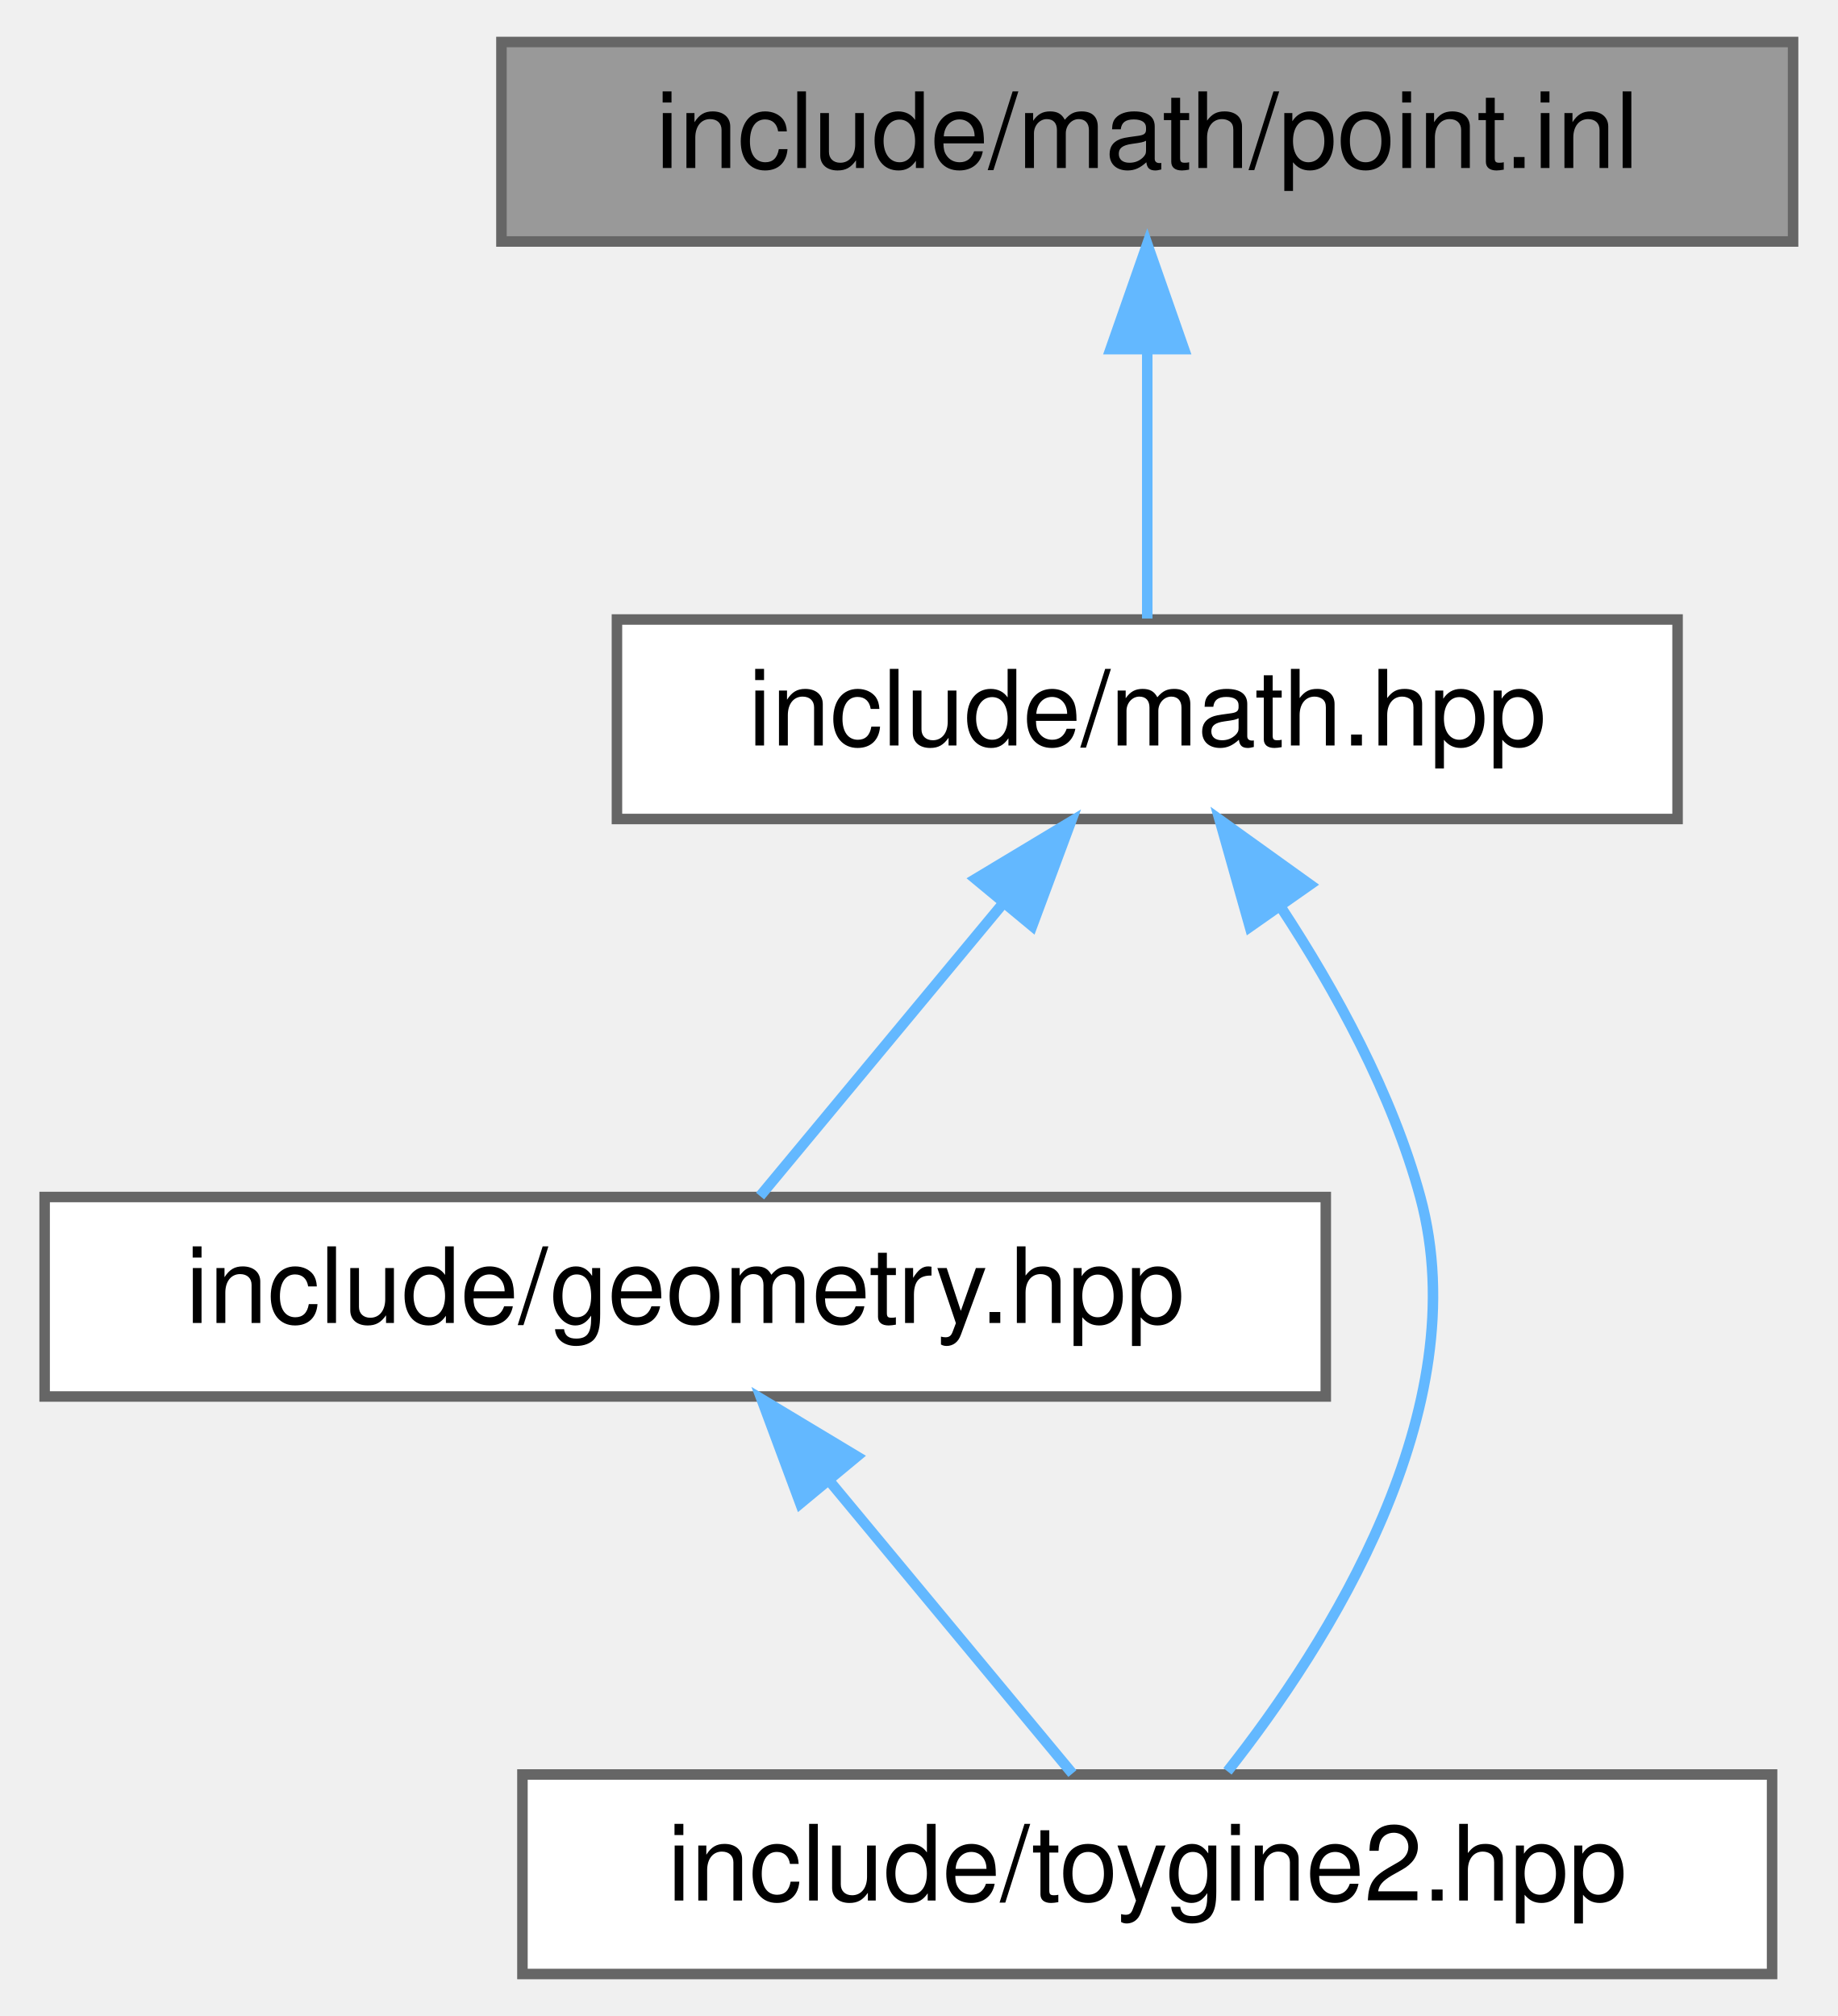
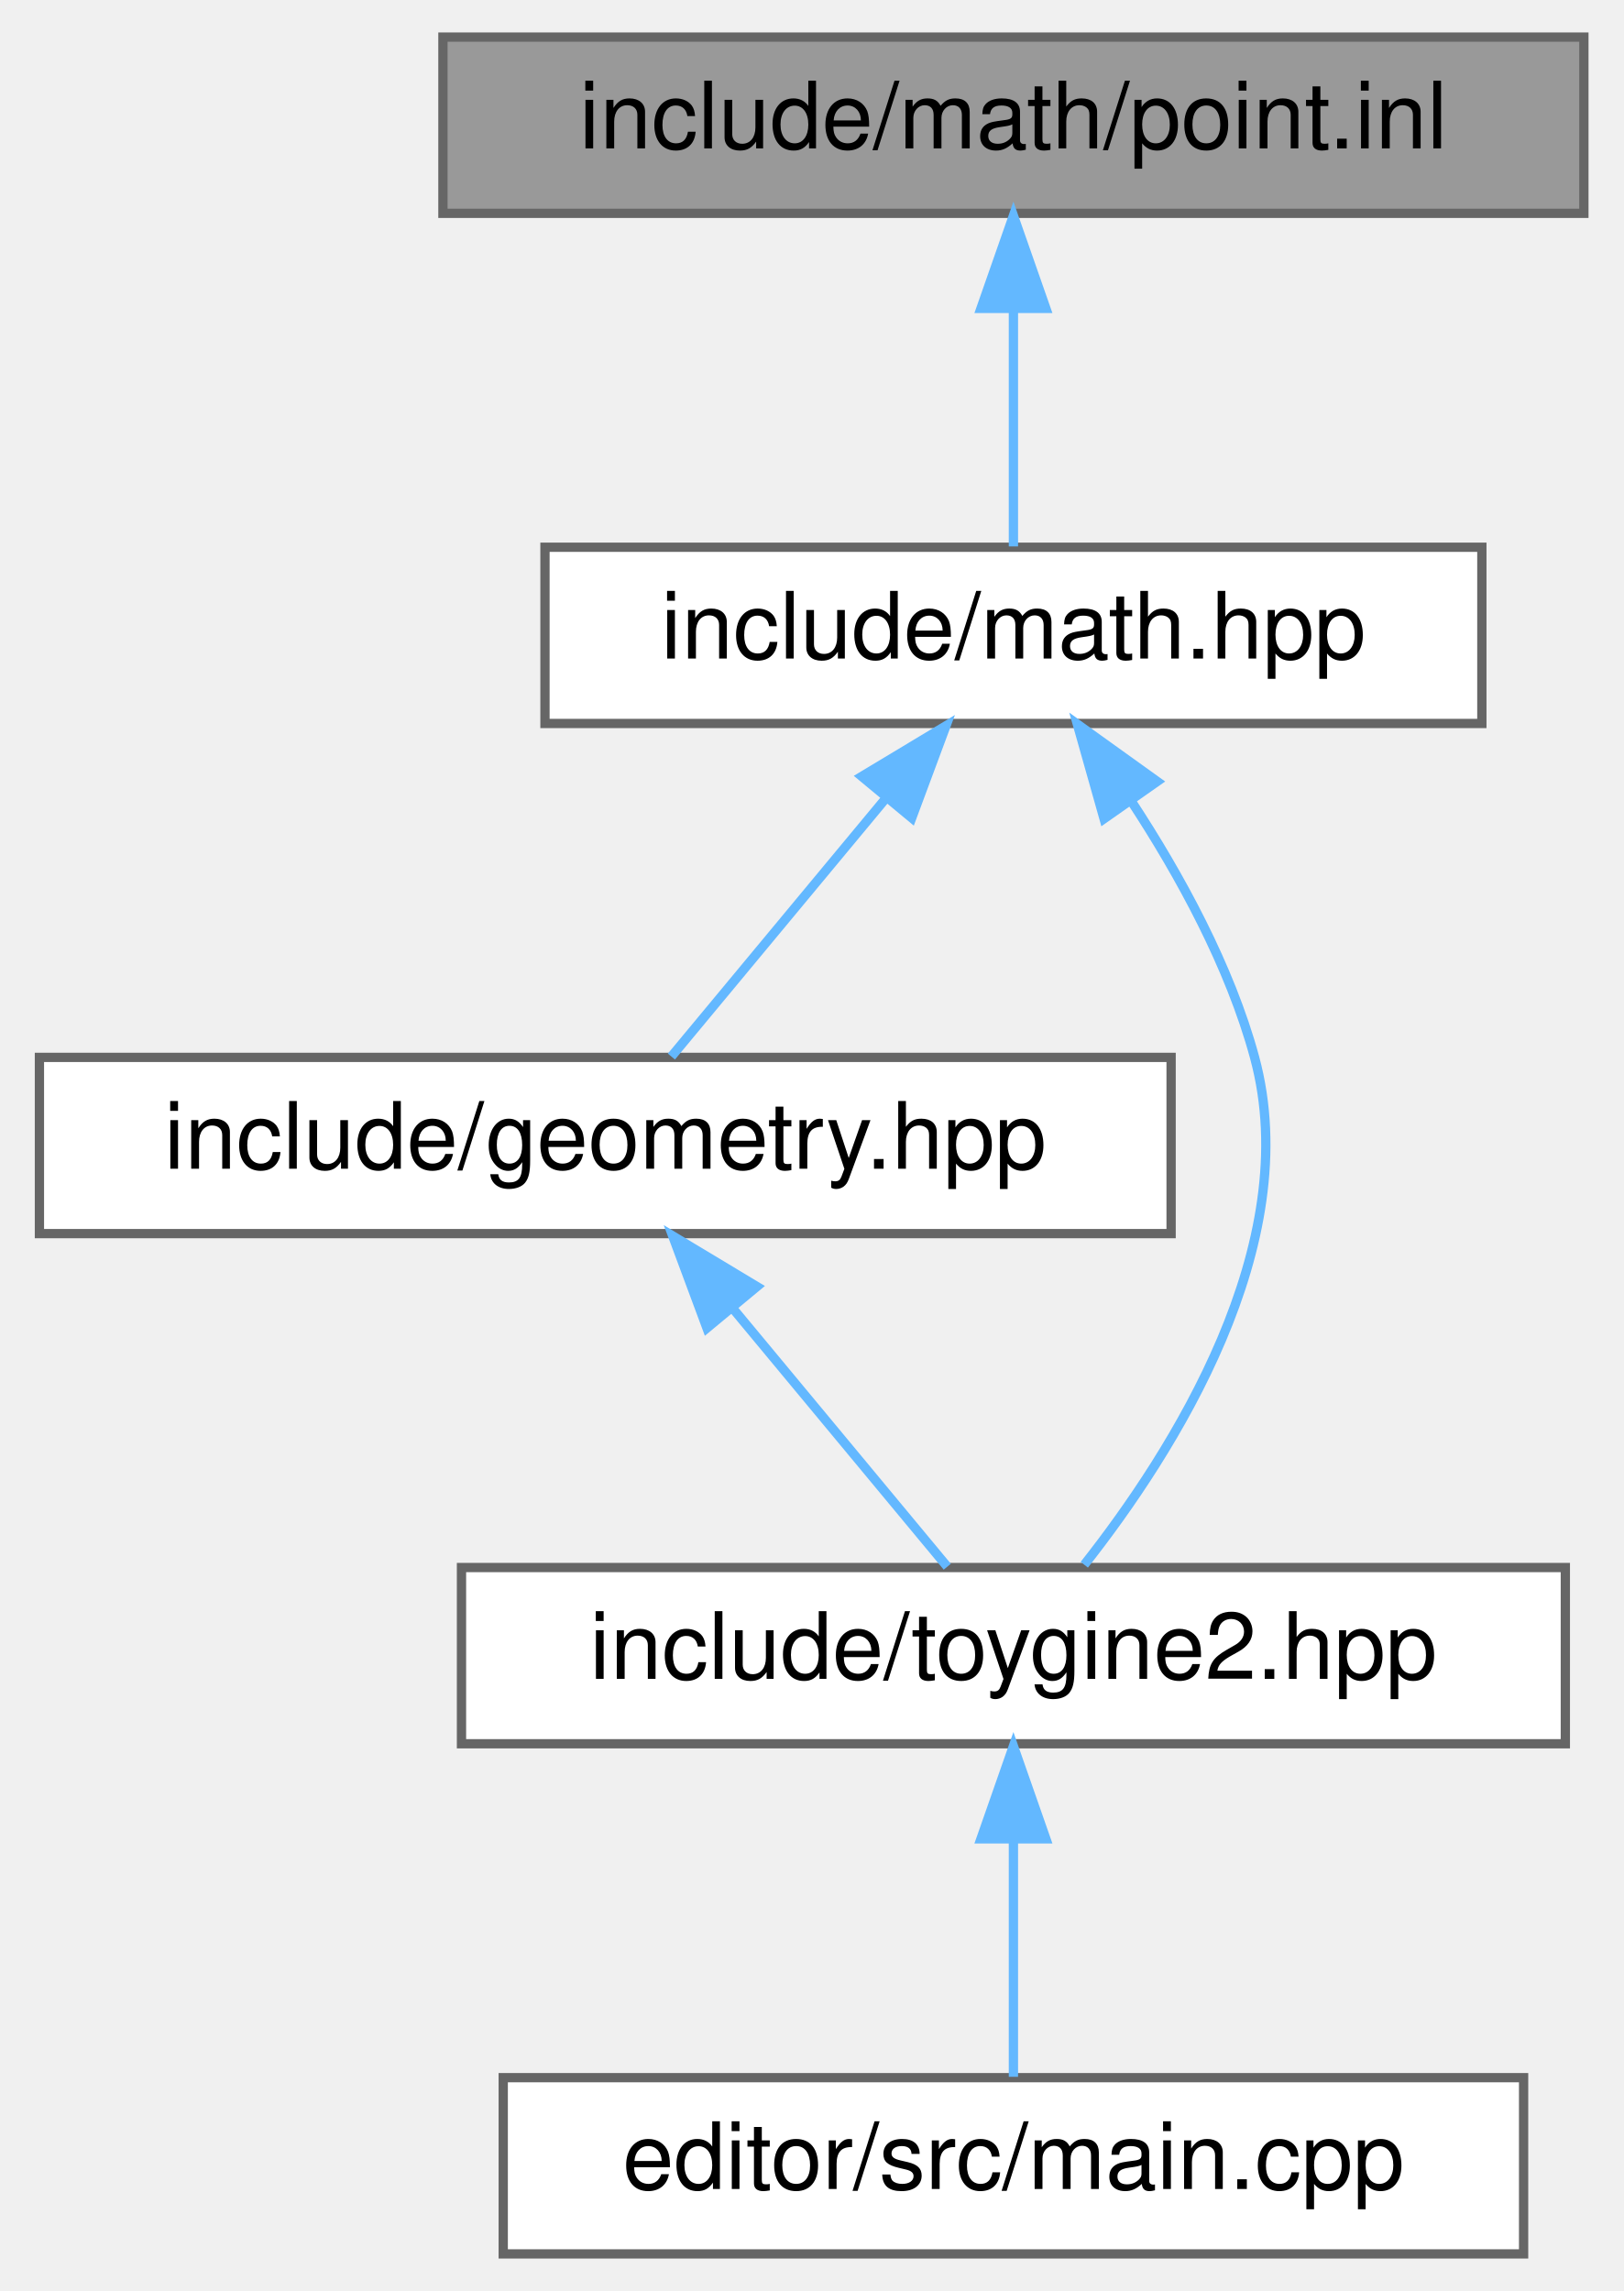
- <svg xmlns="http://www.w3.org/2000/svg" xmlns:xlink="http://www.w3.org/1999/xlink" width="175pt" height="192pt" viewBox="0.00 0.00 174.50 192.00">
-   <g id="page0,1_graph0" class="graph" transform="scale(1 1) rotate(0) translate(4 188)">
+ <svg xmlns="http://www.w3.org/2000/svg" xmlns:xlink="http://www.w3.org/1999/xlink" width="175pt" height="247pt" viewBox="0.00 0.00 174.50 247.00">
+   <g id="page0,1_graph0" class="graph" transform="scale(1 1) rotate(0) translate(4 243)">
    <g id="Node000001" class="node">
      <g id="a_Node000001">
        <a xlink:title="Inline implementations for toy::math::Point.">
-           <polygon fill="#999999" stroke="#666666" points="166.5,-184 43.5,-184 43.5,-165 166.5,-165 166.5,-184" />
-           <text text-anchor="middle" x="105" y="-172" font-family="Helvetica,sans-Serif" font-size="10.00">include/math/point.inl</text>
+           <polygon fill="#999999" stroke="#666666" points="166.5,-239 43.5,-239 43.5,-220 166.5,-220 166.5,-239" />
+           <text text-anchor="middle" x="105" y="-227" font-family="Helvetica,sans-Serif" font-size="10.00">include/math/point.inl</text>
        </a>
      </g>
    </g>
    <g id="Node000002" class="node">
      <g id="a_Node000002">
        <a xlink:href="../../d4/d78/math_8hpp.html" target="_top" xlink:title="Umbrella header for the math module.">
-           <polygon fill="white" stroke="#666666" points="155.5,-129 54.5,-129 54.5,-110 155.5,-110 155.5,-129" />
-           <text text-anchor="middle" x="105" y="-117" font-family="Helvetica,sans-Serif" font-size="10.00">include/math.hpp</text>
+           <polygon fill="white" stroke="#666666" points="155.5,-184 54.5,-184 54.5,-165 155.5,-165 155.5,-184" />
+           <text text-anchor="middle" x="105" y="-172" font-family="Helvetica,sans-Serif" font-size="10.00">include/math.hpp</text>
        </a>
      </g>
    </g>
    <g id="edge1_Node000001_Node000002" class="edge">
      <g id="a_edge1_Node000001_Node000002">
        <a xlink:title=" ">
-           <path fill="none" stroke="#63b8ff" d="M105,-154.66C105,-145.93 105,-135.99 105,-129.09" />
-           <polygon fill="#63b8ff" stroke="#63b8ff" points="101.5,-154.75 105,-164.75 108.5,-154.75 101.5,-154.75" />
+           <path fill="none" stroke="#63b8ff" d="M105,-209.66C105,-200.93 105,-190.99 105,-184.09" />
+           <polygon fill="#63b8ff" stroke="#63b8ff" points="101.5,-209.75 105,-219.75 108.5,-209.75 101.5,-209.75" />
        </a>
      </g>
    </g>
    <g id="Node000003" class="node">
      <g id="a_Node000003">
        <a xlink:href="../../db/dbb/geometry_8hpp.html" target="_top" xlink:title="Umbrella header for the geometry module.">
-           <polygon fill="white" stroke="#666666" points="122,-74 0,-74 0,-55 122,-55 122,-74" />
-           <text text-anchor="middle" x="61" y="-62" font-family="Helvetica,sans-Serif" font-size="10.00">include/geometry.hpp</text>
+           <polygon fill="white" stroke="#666666" points="122,-129 0,-129 0,-110 122,-110 122,-129" />
+           <text text-anchor="middle" x="61" y="-117" font-family="Helvetica,sans-Serif" font-size="10.00">include/geometry.hpp</text>
        </a>
      </g>
    </g>
    <g id="edge2_Node000002_Node000003" class="edge">
      <g id="a_edge2_Node000002_Node000003">
        <a xlink:title=" ">
-           <path fill="none" stroke="#63b8ff" d="M91.27,-101.96C83.6,-92.72 74.37,-81.6 68.13,-74.09" />
-           <polygon fill="#63b8ff" stroke="#63b8ff" points="88.65,-104.29 97.73,-109.75 94.04,-99.82 88.65,-104.29" />
+           <path fill="none" stroke="#63b8ff" d="M91.27,-156.96C83.6,-147.72 74.37,-136.6 68.13,-129.09" />
+           <polygon fill="#63b8ff" stroke="#63b8ff" points="88.65,-159.29 97.73,-164.75 94.04,-154.82 88.65,-159.29" />
        </a>
      </g>
    </g>
    <g id="Node000004" class="node">
      <g id="a_Node000004">
        <a xlink:href="../../d8/d8c/toygine2_8hpp.html" target="_top" xlink:title="Main umbrella header for the engine.">
-           <polygon fill="white" stroke="#666666" points="164.5,-19 45.5,-19 45.5,0 164.5,0 164.5,-19" />
-           <text text-anchor="middle" x="105" y="-7" font-family="Helvetica,sans-Serif" font-size="10.00">include/toygine2.hpp</text>
+           <polygon fill="white" stroke="#666666" points="164.5,-74 45.5,-74 45.5,-55 164.5,-55 164.5,-74" />
+           <text text-anchor="middle" x="105" y="-62" font-family="Helvetica,sans-Serif" font-size="10.00">include/toygine2.hpp</text>
        </a>
      </g>
    </g>
-     <g id="edge4_Node000002_Node000004" class="edge">
-       <g id="a_edge4_Node000002_Node000004">
+     <g id="edge5_Node000002_Node000004" class="edge">
+       <g id="a_edge5_Node000002_Node000004">
        <a xlink:title=" ">
-           <path fill="none" stroke="#63b8ff" d="M117.72,-101.61C122.93,-93.67 128.34,-83.81 131,-74 136.48,-53.76 122.14,-31.34 112.64,-19.3" />
-           <polygon fill="#63b8ff" stroke="#63b8ff" points="114.77,-99.73 111.89,-109.93 120.5,-103.75 114.77,-99.73" />
+           <path fill="none" stroke="#63b8ff" d="M117.72,-156.61C122.93,-148.67 128.34,-138.81 131,-129 136.48,-108.76 122.14,-86.34 112.64,-74.3" />
+           <polygon fill="#63b8ff" stroke="#63b8ff" points="114.77,-154.73 111.89,-164.93 120.5,-158.75 114.77,-154.73" />
        </a>
      </g>
    </g>
    <g id="edge3_Node000003_Node000004" class="edge">
      <g id="a_edge3_Node000003_Node000004">
        <a xlink:title=" ">
-           <path fill="none" stroke="#63b8ff" d="M74.73,-46.96C82.4,-37.72 91.63,-26.6 97.87,-19.09" />
-           <polygon fill="#63b8ff" stroke="#63b8ff" points="71.96,-44.82 68.27,-54.75 77.35,-49.29 71.96,-44.82" />
+           <path fill="none" stroke="#63b8ff" d="M74.73,-101.96C82.4,-92.72 91.63,-81.6 97.87,-74.09" />
+           <polygon fill="#63b8ff" stroke="#63b8ff" points="71.96,-99.82 68.27,-109.75 77.35,-104.29 71.96,-99.82" />
+         </a>
+       </g>
+     </g>
+     <g id="Node000005" class="node">
+       <g id="a_Node000005">
+         <a xlink:href="../../df/d0a/main_8cpp.html" target="_top" xlink:title="Entry point of the Qt-based ToyGine 2 editor.">
+           <polygon fill="white" stroke="#666666" points="160,-19 50,-19 50,0 160,0 160,-19" />
+           <text text-anchor="middle" x="105" y="-7" font-family="Helvetica,sans-Serif" font-size="10.00">editor/src/main.cpp</text>
+         </a>
+       </g>
+     </g>
+     <g id="edge4_Node000004_Node000005" class="edge">
+       <g id="a_edge4_Node000004_Node000005">
+         <a xlink:title=" ">
+           <path fill="none" stroke="#63b8ff" d="M105,-44.66C105,-35.93 105,-25.99 105,-19.09" />
+           <polygon fill="#63b8ff" stroke="#63b8ff" points="101.5,-44.75 105,-54.75 108.5,-44.75 101.5,-44.75" />
        </a>
      </g>
    </g>
  </g>
</svg>
